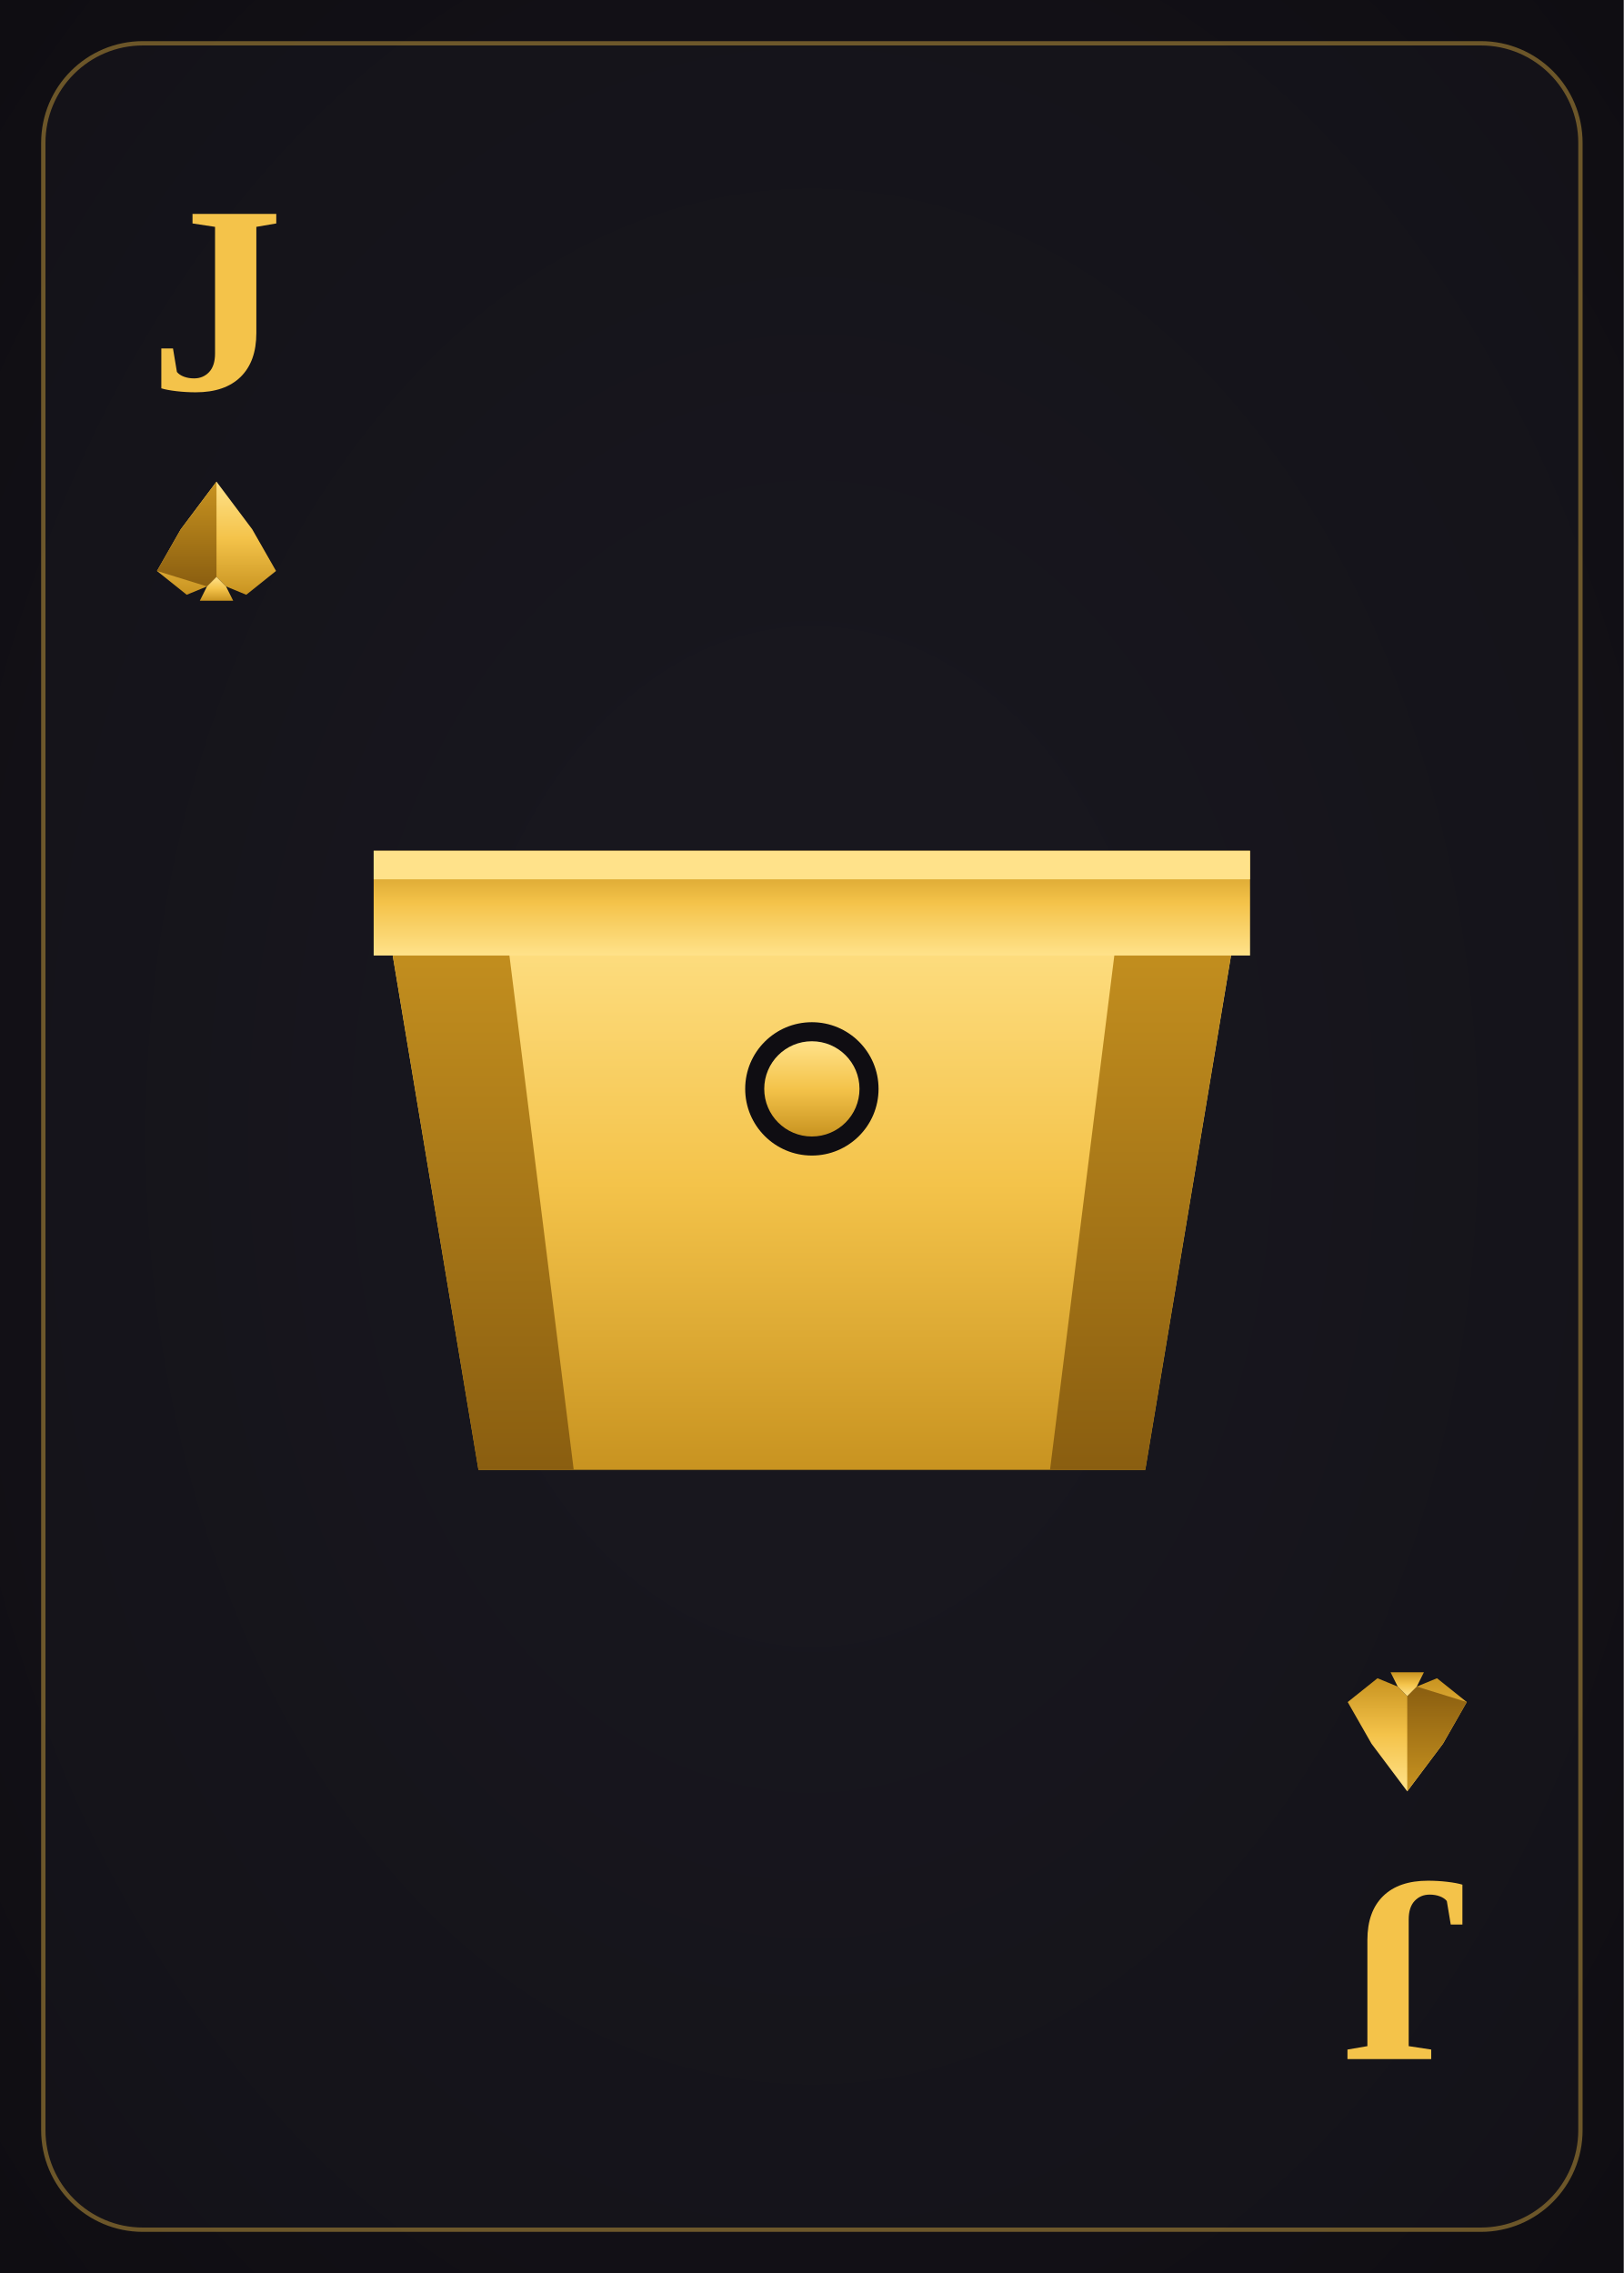
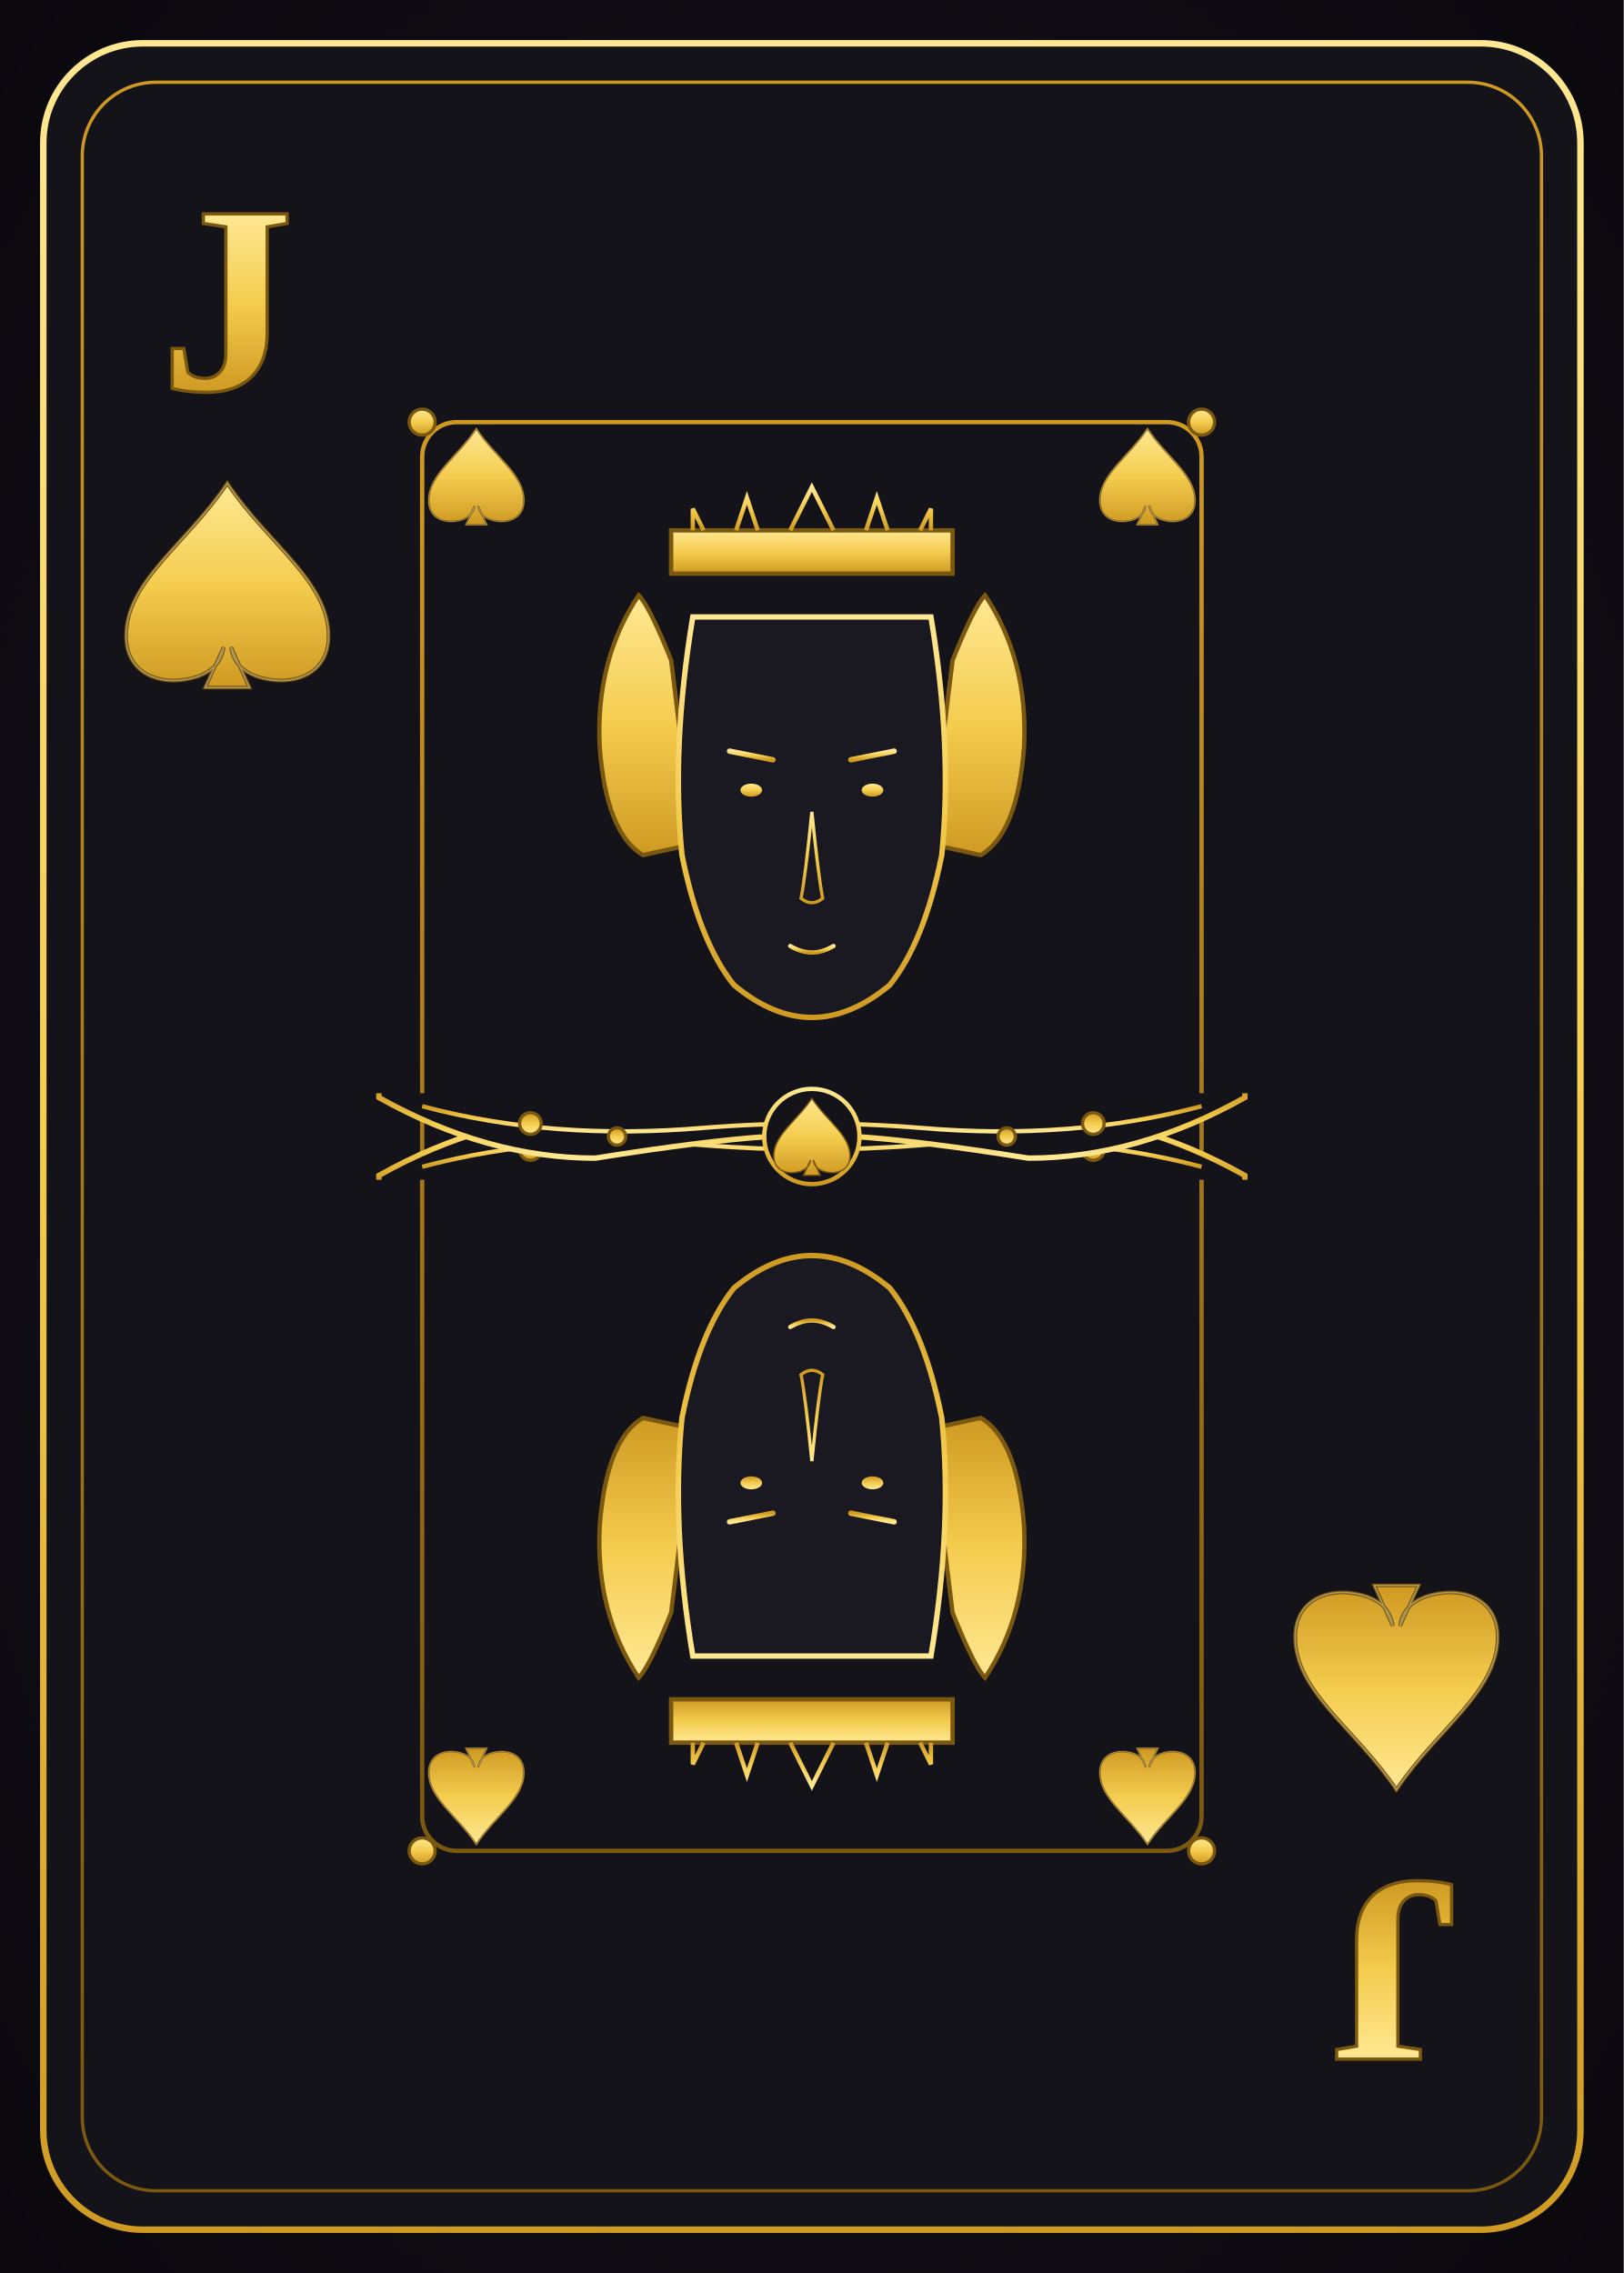
<svg xmlns="http://www.w3.org/2000/svg" viewBox="0 0 750 1050" width="750" height="1050">
  <defs>
    <linearGradient id="goldGrad" x1="0" y1="0" x2="0" y2="1">
-       <stop offset="0%" stop-color="#ffe28a" />
-       <stop offset="50%" stop-color="#f4c34a" />
-       <stop offset="100%" stop-color="#c89320" />
-     </linearGradient>
-     <linearGradient id="goldGradFlip" x1="0" y1="1" x2="0" y2="0">
-       <stop offset="0%" stop-color="#ffe28a" />
-       <stop offset="50%" stop-color="#f4c34a" />
-       <stop offset="100%" stop-color="#c89320" />
+       <stop offset="0%" stop-color="#ffe893" />
+       <stop offset="50%" stop-color="#f4cc4e" />
+       <stop offset="100%" stop-color="#cf9a22" />
    </linearGradient>
    <linearGradient id="goldDark" x1="0" y1="0" x2="0" y2="1">
-       <stop offset="0%" stop-color="#c89320" />
-       <stop offset="100%" stop-color="#8a5e10" />
+       <stop offset="0%" stop-color="#cf9a22" />
+       <stop offset="100%" stop-color="#7a5810" />
    </linearGradient>
    <radialGradient id="bgVignette" cx="50%" cy="50%" r="70%">
      <stop offset="0%" stop-color="#1a1820" />
-       <stop offset="100%" stop-color="#0f0d12" />
+       <stop offset="100%" stop-color="#0a080d" />
    </radialGradient>
+     <symbol id="royal-half-J" viewBox="-220 -340 440 360">
+       <path d="M -80 -250 Q -100 -220 -98 -180 Q -95 -140 -78 -130 L -55 -135 Q -60 -180 -65 -220 Q -75 -245 -80 -250 Z" fill="url(#goldGrad)" stroke="#7a5810" stroke-width="2" />
+       <path d="M 80 -250 Q 100 -220 98 -180 Q 95 -140 78 -130 L 55 -135 Q 60 -180 65 -220 Q 75 -245 80 -250 Z" fill="url(#goldGrad)" stroke="#7a5810" stroke-width="2" />
+       <path d="M -55 -240 Q -65 -180 -60 -130 Q -52 -90 -36 -70 Q -18 -55 0 -55 Q 18 -55 36 -70 Q 52 -90 60 -130 Q 65 -180 55 -240 Z" fill="#1a1820" stroke="url(#goldGrad)" stroke-width="2.5" />
+       <ellipse cx="-28" cy="-160" rx="5" ry="3" fill="url(#goldGrad)" />
+       <ellipse cx="28" cy="-160" rx="5" ry="3" fill="url(#goldGrad)" />
+       <path d="M -38 -178 L -18 -174" stroke="url(#goldGrad)" stroke-width="2.5" stroke-linecap="round" />
+       <path d="M 38 -178 L 18 -174" stroke="url(#goldGrad)" stroke-width="2.5" stroke-linecap="round" />
+       <path d="M 0 -150 Q -3 -120 -5 -110 Q 0 -106 5 -110 Q 3 -120 0 -150" fill="none" stroke="url(#goldGrad)" stroke-width="1.5" />
+       <path d="M -10 -88 Q 0 -82 10 -88" stroke="url(#goldGrad)" stroke-width="2" fill="none" stroke-linecap="round" />
+       <path d="M -65 -280 L -65 -260 L 65 -260 L 65 -280 Z" fill="url(#goldGrad)" stroke="#7a5810" stroke-width="2" />
+       <path d="M -55 -280 L -55 -290 L -50 -280 M -35 -280 L -30 -295 L -25 -280 M -10 -280 L 0 -300 L 10 -280 M 25 -280 L 30 -295 L 35 -280 M 50 -280 L 55 -290 L 55 -280" fill="none" stroke="url(#goldGrad)" stroke-width="2" />
+       <path d="M -200 18 Q -150 -10 -100 -10 Q -50 -2 -20 0 Q 0 2 20 0 Q 50 -2 100 -10 Q 150 -10 200 18 L 200 22 L -200 22 Z" fill="#15131a" stroke="url(#goldGrad)" stroke-width="2.5" />
+       <path d="M -180 14 Q -120 -2 -50 4 Q 0 8 50 4 Q 120 -2 180 14" fill="none" stroke="url(#goldGrad)" stroke-width="2" />
+       <g transform="translate(0 12)">
+         <circle r="10" fill="url(#goldGrad)" stroke="#7a5810" stroke-width="2" />
+         <g transform="scale(0.18)">
+           <path d="M 0 -55 C -22 -22 -55 -2 -55 28 C -55 50 -34 56 -16 50 C -8 47 -3 42 -2 34 L -12 56 L 12 56 L 2 34 C 3 42 8 47 16 50 C 34 56 55 50 55 28 C 55 -2 22 -22 0 -55 Z" fill="#15131a" />
+         </g>
+       </g>
+       <g fill="url(#goldGrad)" stroke="#7a5810" stroke-width="1.5">
+         <circle cx="-130" cy="6" r="5" />
+         <circle cx="130" cy="6" r="5" />
+         <circle cx="-90" cy="0" r="4" />
+         <circle cx="90" cy="0" r="4" />
+       </g>
+     </symbol>
  </defs>
  <rect width="750" height="1050" fill="url(#bgVignette)" />
-   <rect x="20" y="20" width="710" height="1010" rx="46" ry="46" fill="#1a1820" stroke="#f4c34a" stroke-width="2" opacity="0.4" />
-   <g font-family="Georgia, 'Times New Roman', serif" font-weight="700" fill="#f4c34a">
-     <text x="100" y="180" font-size="124" text-anchor="middle">J</text>
-     <g transform="translate(100 250)">
-       <g transform="rotate(0) scale(0.55)">
-         <path d="M 0 -50 L 30 -10 L 50 25 L 25 45 L 8 38 L 0 30 L -8 38 L -25 45 L -50 25 L -30 -10 Z" fill="url(#goldGrad)" />
-         <path d="M 0 -50 L 0 30 L -8 38 L -50 25 L -30 -10 Z" fill="url(#goldDark)" />
-         <path d="M -8 38 L -14 50 L 14 50 L 8 38 L 0 30 Z" fill="url(#goldGrad)" />
-         <path d="M -14 50 L 0 30 L 14 50 Z M 0 -50 L 30 -10 L 50 25" fill="none" stroke="#8a5e10" stroke-width="0" />
+   <rect x="20" y="20" width="710" height="1010" rx="46" ry="46" fill="#15131a" stroke="url(#goldGrad)" stroke-width="3" />
+   <rect x="38" y="38" width="674" height="974" rx="34" ry="34" fill="none" stroke="url(#goldDark)" stroke-width="1.5" />
+   <g font-family="Georgia, 'Times New Roman', serif" font-weight="700" fill="url(#goldGrad)">
+     <text x="105" y="180" font-size="124" text-anchor="middle" stroke="#7a5810" stroke-width="1.5">J</text>
+     <g transform="translate(105 270) rotate(0) scale(0.85)">
+       <path d="M 0 -55 C -22 -22 -55 -2 -55 28 C -55 50 -34 56 -16 50 C -8 47 -3 42 -2 34 L -12 56 L 12 56 L 2 34 C 3 42 8 47 16 50 C 34 56 55 50 55 28 C 55 -2 22 -22 0 -55 Z" fill="url(#goldGrad)" stroke="#7a5810" stroke-width="2" />
+       <path d="M 0 -55 C -22 -22 -55 -2 -55 28 C -55 50 -34 56 -16 50 C -8 47 -3 42 -2 34 L -12 56 L 12 56 L 2 34 C 3 42 8 47 16 50 C 34 56 55 50 55 28 C 55 -2 22 -22 0 -55 Z" fill="none" stroke="#fff4c8" stroke-width="0.8" opacity="0.4" />
+     </g>
+   </g>
+   <g transform="rotate(180 375 525)">
+     <g font-family="Georgia, 'Times New Roman', serif" font-weight="700" fill="url(#goldGrad)">
+       <text x="105" y="180" font-size="124" text-anchor="middle" stroke="#7a5810" stroke-width="1.5">J</text>
+       <g transform="translate(105 270) rotate(0) scale(0.85)">
+         <path d="M 0 -55 C -22 -22 -55 -2 -55 28 C -55 50 -34 56 -16 50 C -8 47 -3 42 -2 34 L -12 56 L 12 56 L 2 34 C 3 42 8 47 16 50 C 34 56 55 50 55 28 C 55 -2 22 -22 0 -55 Z" fill="url(#goldGrad)" stroke="#7a5810" stroke-width="2" />
+         <path d="M 0 -55 C -22 -22 -55 -2 -55 28 C -55 50 -34 56 -16 50 C -8 47 -3 42 -2 34 L -12 56 L 12 56 L 2 34 C 3 42 8 47 16 50 C 34 56 55 50 55 28 C 55 -2 22 -22 0 -55 Z" fill="none" stroke="#fff4c8" stroke-width="0.8" opacity="0.4" />
      </g>
    </g>
  </g>
-   <g transform="rotate(180 375 525)">
-     <g font-family="Georgia, 'Times New Roman', serif" font-weight="700" fill="#f4c34a">
-       <text x="100" y="180" font-size="124" text-anchor="middle">J</text>
-       <g transform="translate(100 250)">
-         <g transform="rotate(0) scale(0.55)">
-           <path d="M 0 -50 L 30 -10 L 50 25 L 25 45 L 8 38 L 0 30 L -8 38 L -25 45 L -50 25 L -30 -10 Z" fill="url(#goldGrad)" />
-           <path d="M 0 -50 L 0 30 L -8 38 L -50 25 L -30 -10 Z" fill="url(#goldDark)" />
-           <path d="M -8 38 L -14 50 L 14 50 L 8 38 L 0 30 Z" fill="url(#goldGrad)" />
-           <path d="M -14 50 L 0 30 L 14 50 Z M 0 -50 L 30 -10 L 50 25" fill="none" stroke="#8a5e10" stroke-width="0" />
-         </g>
-       </g>
-     </g>
+   <rect x="195" y="195" width="360" height="660" rx="16" ry="16" fill="#15131a" stroke="url(#goldDark)" stroke-width="2" />
+   <g fill="url(#goldGrad)" stroke="#7a5810" stroke-width="1.5">
+     <circle cx="195" cy="195" r="6" />
+     <circle cx="555" cy="195" r="6" />
+     <circle cx="195" cy="855" r="6" />
+     <circle cx="555" cy="855" r="6" />
  </g>
-   <g transform="translate(375 525) scale(2.2)">
-     <g>
-       <path d="M -90 -50 L 90 -50 L 70 70 L -70 70 Z" fill="url(#goldGrad)" />
-       <path d="M -90 -50 L -70 70 L -50 70 L -65 -50 Z" fill="url(#goldDark)" />
-       <path d="M 90 -50 L 70 70 L 50 70 L 65 -50 Z" fill="url(#goldDark)" />
-       <rect x="-92" y="-60" width="184" height="22" fill="url(#goldGradFlip)" />
-       <rect x="-92" y="-60" width="184" height="6" fill="#ffe28a" />
-       <g transform="translate(0 -10)">
-         <circle r="14" fill="#0f0d12" />
-         <circle r="10" fill="url(#goldGrad)" />
-       </g>
+   <g transform="translate(220 220) rotate(0) scale(0.4)">
+     <path d="M 0 -55 C -22 -22 -55 -2 -55 28 C -55 50 -34 56 -16 50 C -8 47 -3 42 -2 34 L -12 56 L 12 56 L 2 34 C 3 42 8 47 16 50 C 34 56 55 50 55 28 C 55 -2 22 -22 0 -55 Z" fill="url(#goldGrad)" stroke="#7a5810" stroke-width="2" />
+     <path d="M 0 -55 C -22 -22 -55 -2 -55 28 C -55 50 -34 56 -16 50 C -8 47 -3 42 -2 34 L -12 56 L 12 56 L 2 34 C 3 42 8 47 16 50 C 34 56 55 50 55 28 C 55 -2 22 -22 0 -55 Z" fill="none" stroke="#fff4c8" stroke-width="0.8" opacity="0.4" />
+   </g>
+   <g transform="translate(530 220) rotate(0) scale(0.4)">
+     <path d="M 0 -55 C -22 -22 -55 -2 -55 28 C -55 50 -34 56 -16 50 C -8 47 -3 42 -2 34 L -12 56 L 12 56 L 2 34 C 3 42 8 47 16 50 C 34 56 55 50 55 28 C 55 -2 22 -22 0 -55 Z" fill="url(#goldGrad)" stroke="#7a5810" stroke-width="2" />
+     <path d="M 0 -55 C -22 -22 -55 -2 -55 28 C -55 50 -34 56 -16 50 C -8 47 -3 42 -2 34 L -12 56 L 12 56 L 2 34 C 3 42 8 47 16 50 C 34 56 55 50 55 28 C 55 -2 22 -22 0 -55 Z" fill="none" stroke="#fff4c8" stroke-width="0.8" opacity="0.4" />
+   </g>
+   <g transform="translate(220 830) rotate(180) scale(0.4)">
+     <path d="M 0 -55 C -22 -22 -55 -2 -55 28 C -55 50 -34 56 -16 50 C -8 47 -3 42 -2 34 L -12 56 L 12 56 L 2 34 C 3 42 8 47 16 50 C 34 56 55 50 55 28 C 55 -2 22 -22 0 -55 Z" fill="url(#goldGrad)" stroke="#7a5810" stroke-width="2" />
+     <path d="M 0 -55 C -22 -22 -55 -2 -55 28 C -55 50 -34 56 -16 50 C -8 47 -3 42 -2 34 L -12 56 L 12 56 L 2 34 C 3 42 8 47 16 50 C 34 56 55 50 55 28 C 55 -2 22 -22 0 -55 Z" fill="none" stroke="#fff4c8" stroke-width="0.8" opacity="0.4" />
+   </g>
+   <g transform="translate(530 830) rotate(180) scale(0.4)">
+     <path d="M 0 -55 C -22 -22 -55 -2 -55 28 C -55 50 -34 56 -16 50 C -8 47 -3 42 -2 34 L -12 56 L 12 56 L 2 34 C 3 42 8 47 16 50 C 34 56 55 50 55 28 C 55 -2 22 -22 0 -55 Z" fill="url(#goldGrad)" stroke="#7a5810" stroke-width="2" />
+     <path d="M 0 -55 C -22 -22 -55 -2 -55 28 C -55 50 -34 56 -16 50 C -8 47 -3 42 -2 34 L -12 56 L 12 56 L 2 34 C 3 42 8 47 16 50 C 34 56 55 50 55 28 C 55 -2 22 -22 0 -55 Z" fill="none" stroke="#fff4c8" stroke-width="0.8" opacity="0.4" />
+   </g>
+   <g transform="translate(375 525)">
+     <use href="#royal-half-J" x="-220" y="-340" width="440" height="360" />
+   </g>
+   <g transform="translate(375 525) rotate(180)">
+     <use href="#royal-half-J" x="-220" y="-340" width="440" height="360" />
+   </g>
+   <line x1="220" y1="525" x2="530" y2="525" stroke="url(#goldGrad)" stroke-width="1.2" stroke-dasharray="4 4" />
+   <g transform="translate(375 525)">
+     <circle r="22" fill="#15131a" stroke="url(#goldGrad)" stroke-width="2" />
+     <g transform="scale(0.32)">
+       <path d="M 0 -55 C -22 -22 -55 -2 -55 28 C -55 50 -34 56 -16 50 C -8 47 -3 42 -2 34 L -12 56 L 12 56 L 2 34 C 3 42 8 47 16 50 C 34 56 55 50 55 28 C 55 -2 22 -22 0 -55 Z" fill="url(#goldGrad)" stroke="#7a5810" stroke-width="2" />
    </g>
  </g>
</svg>
